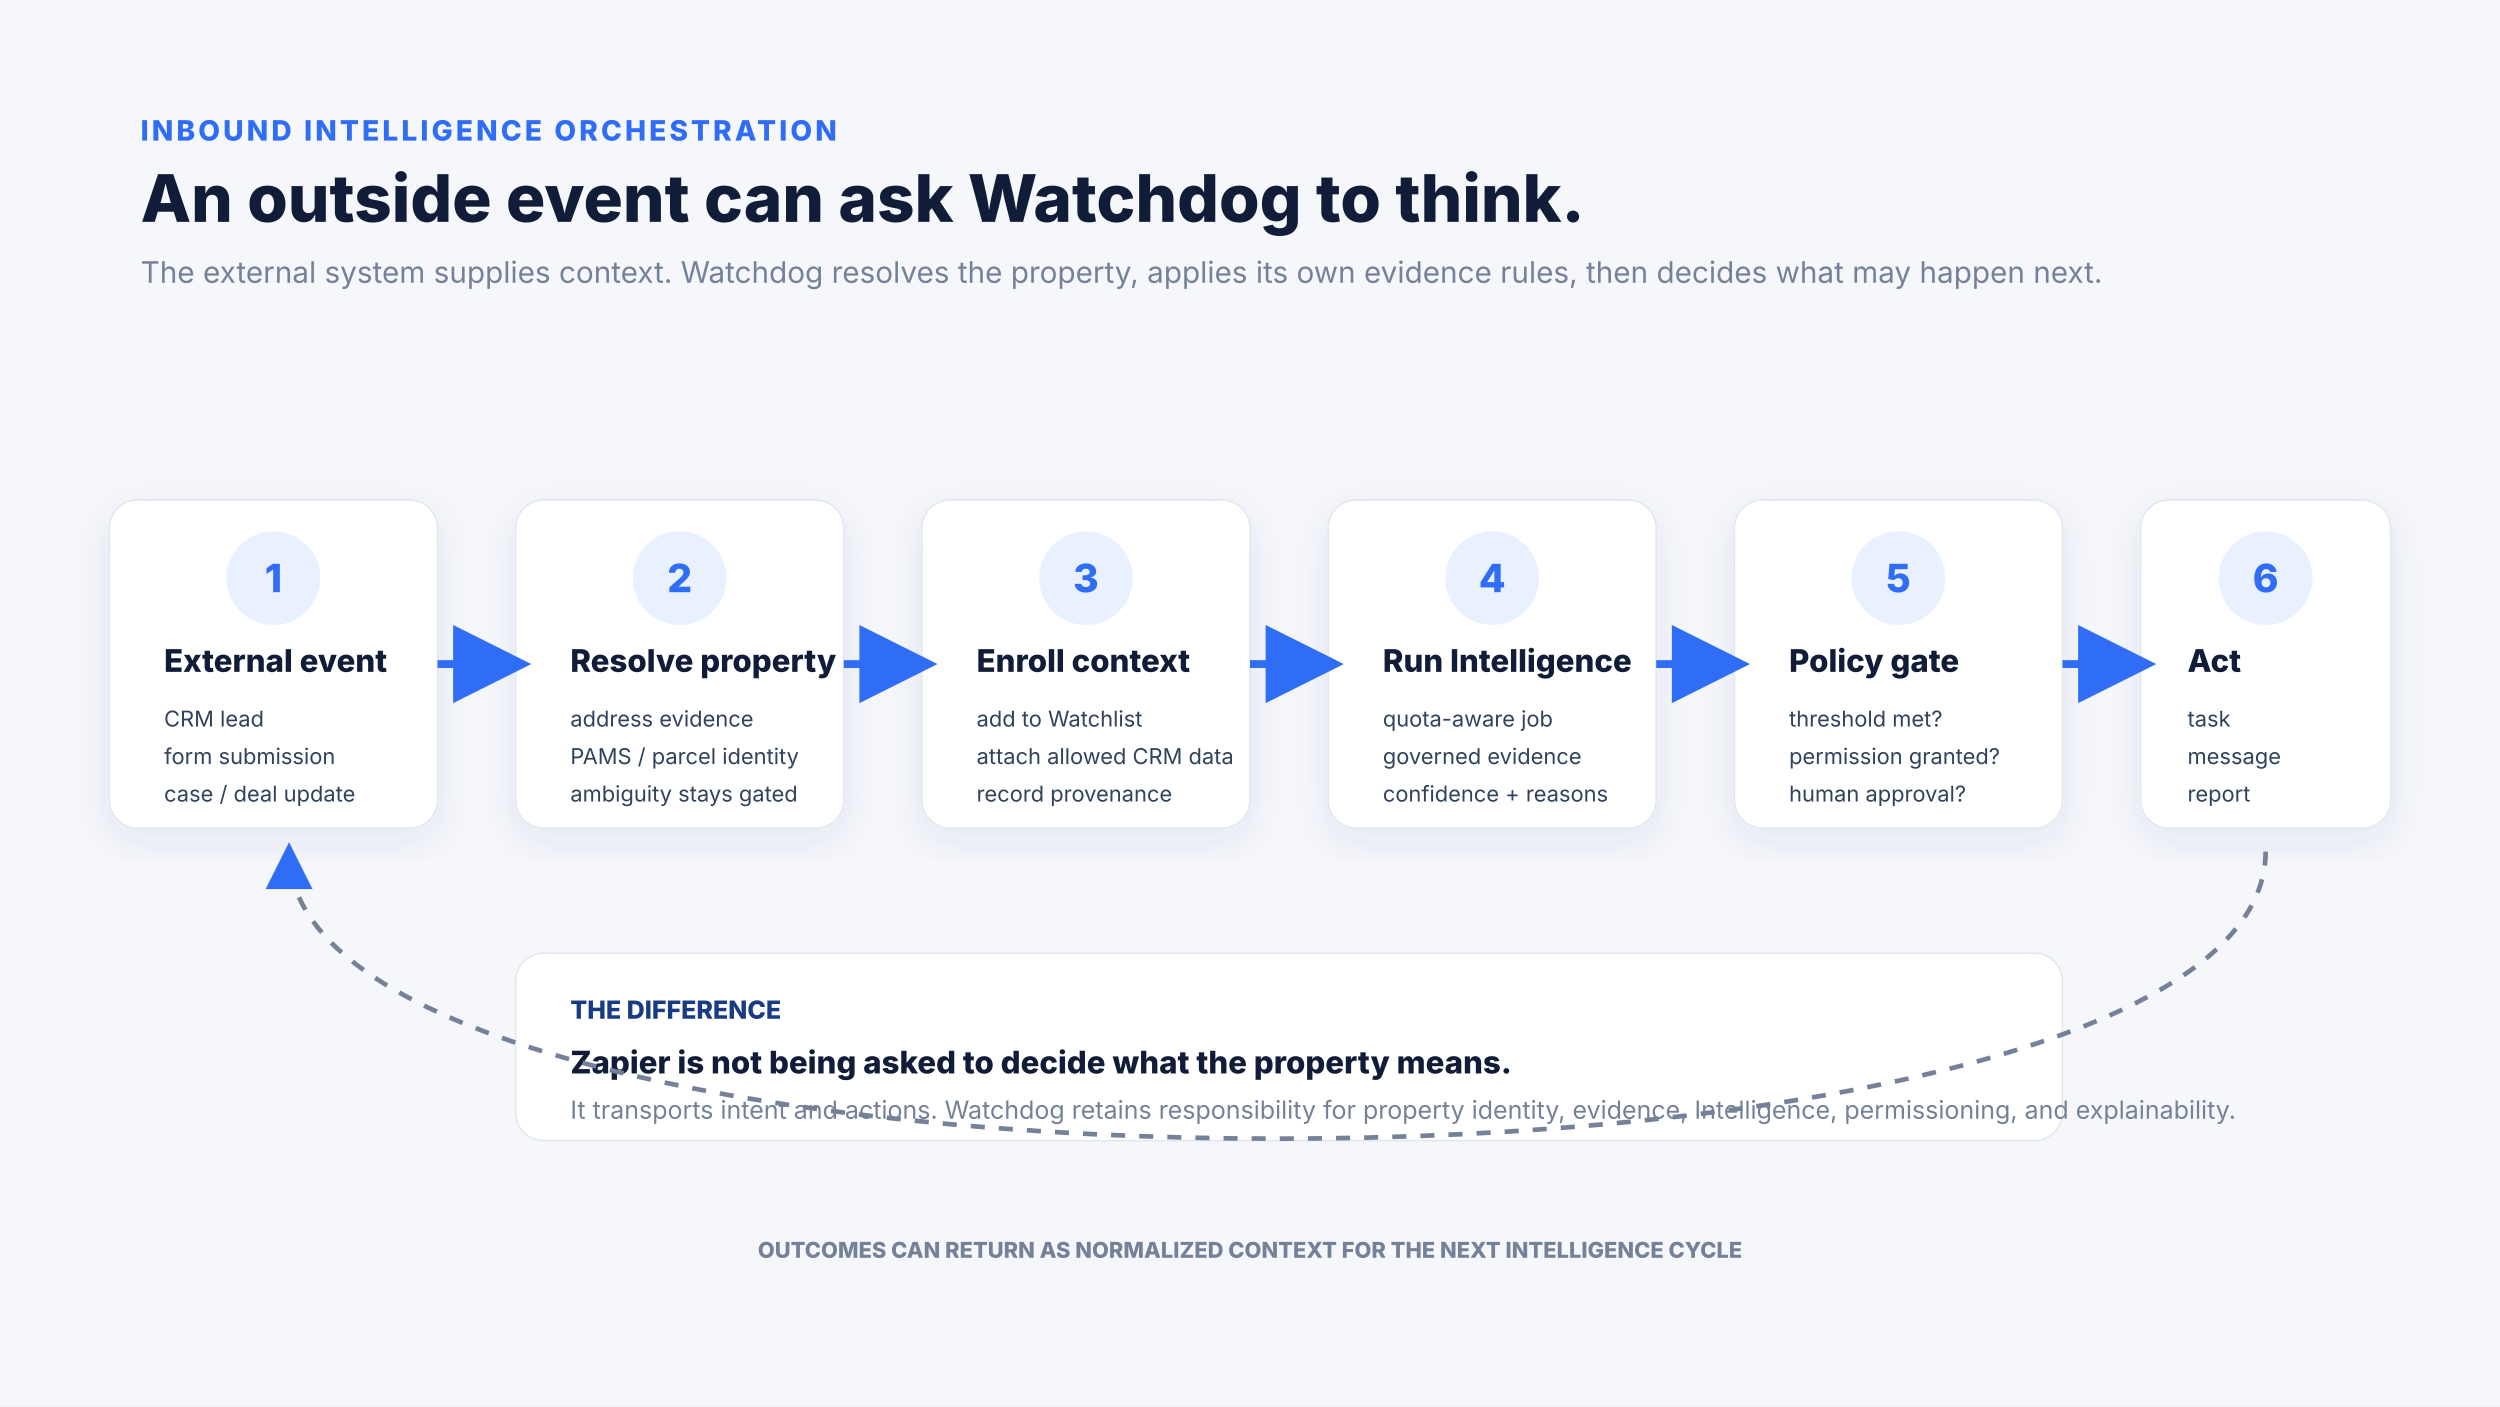
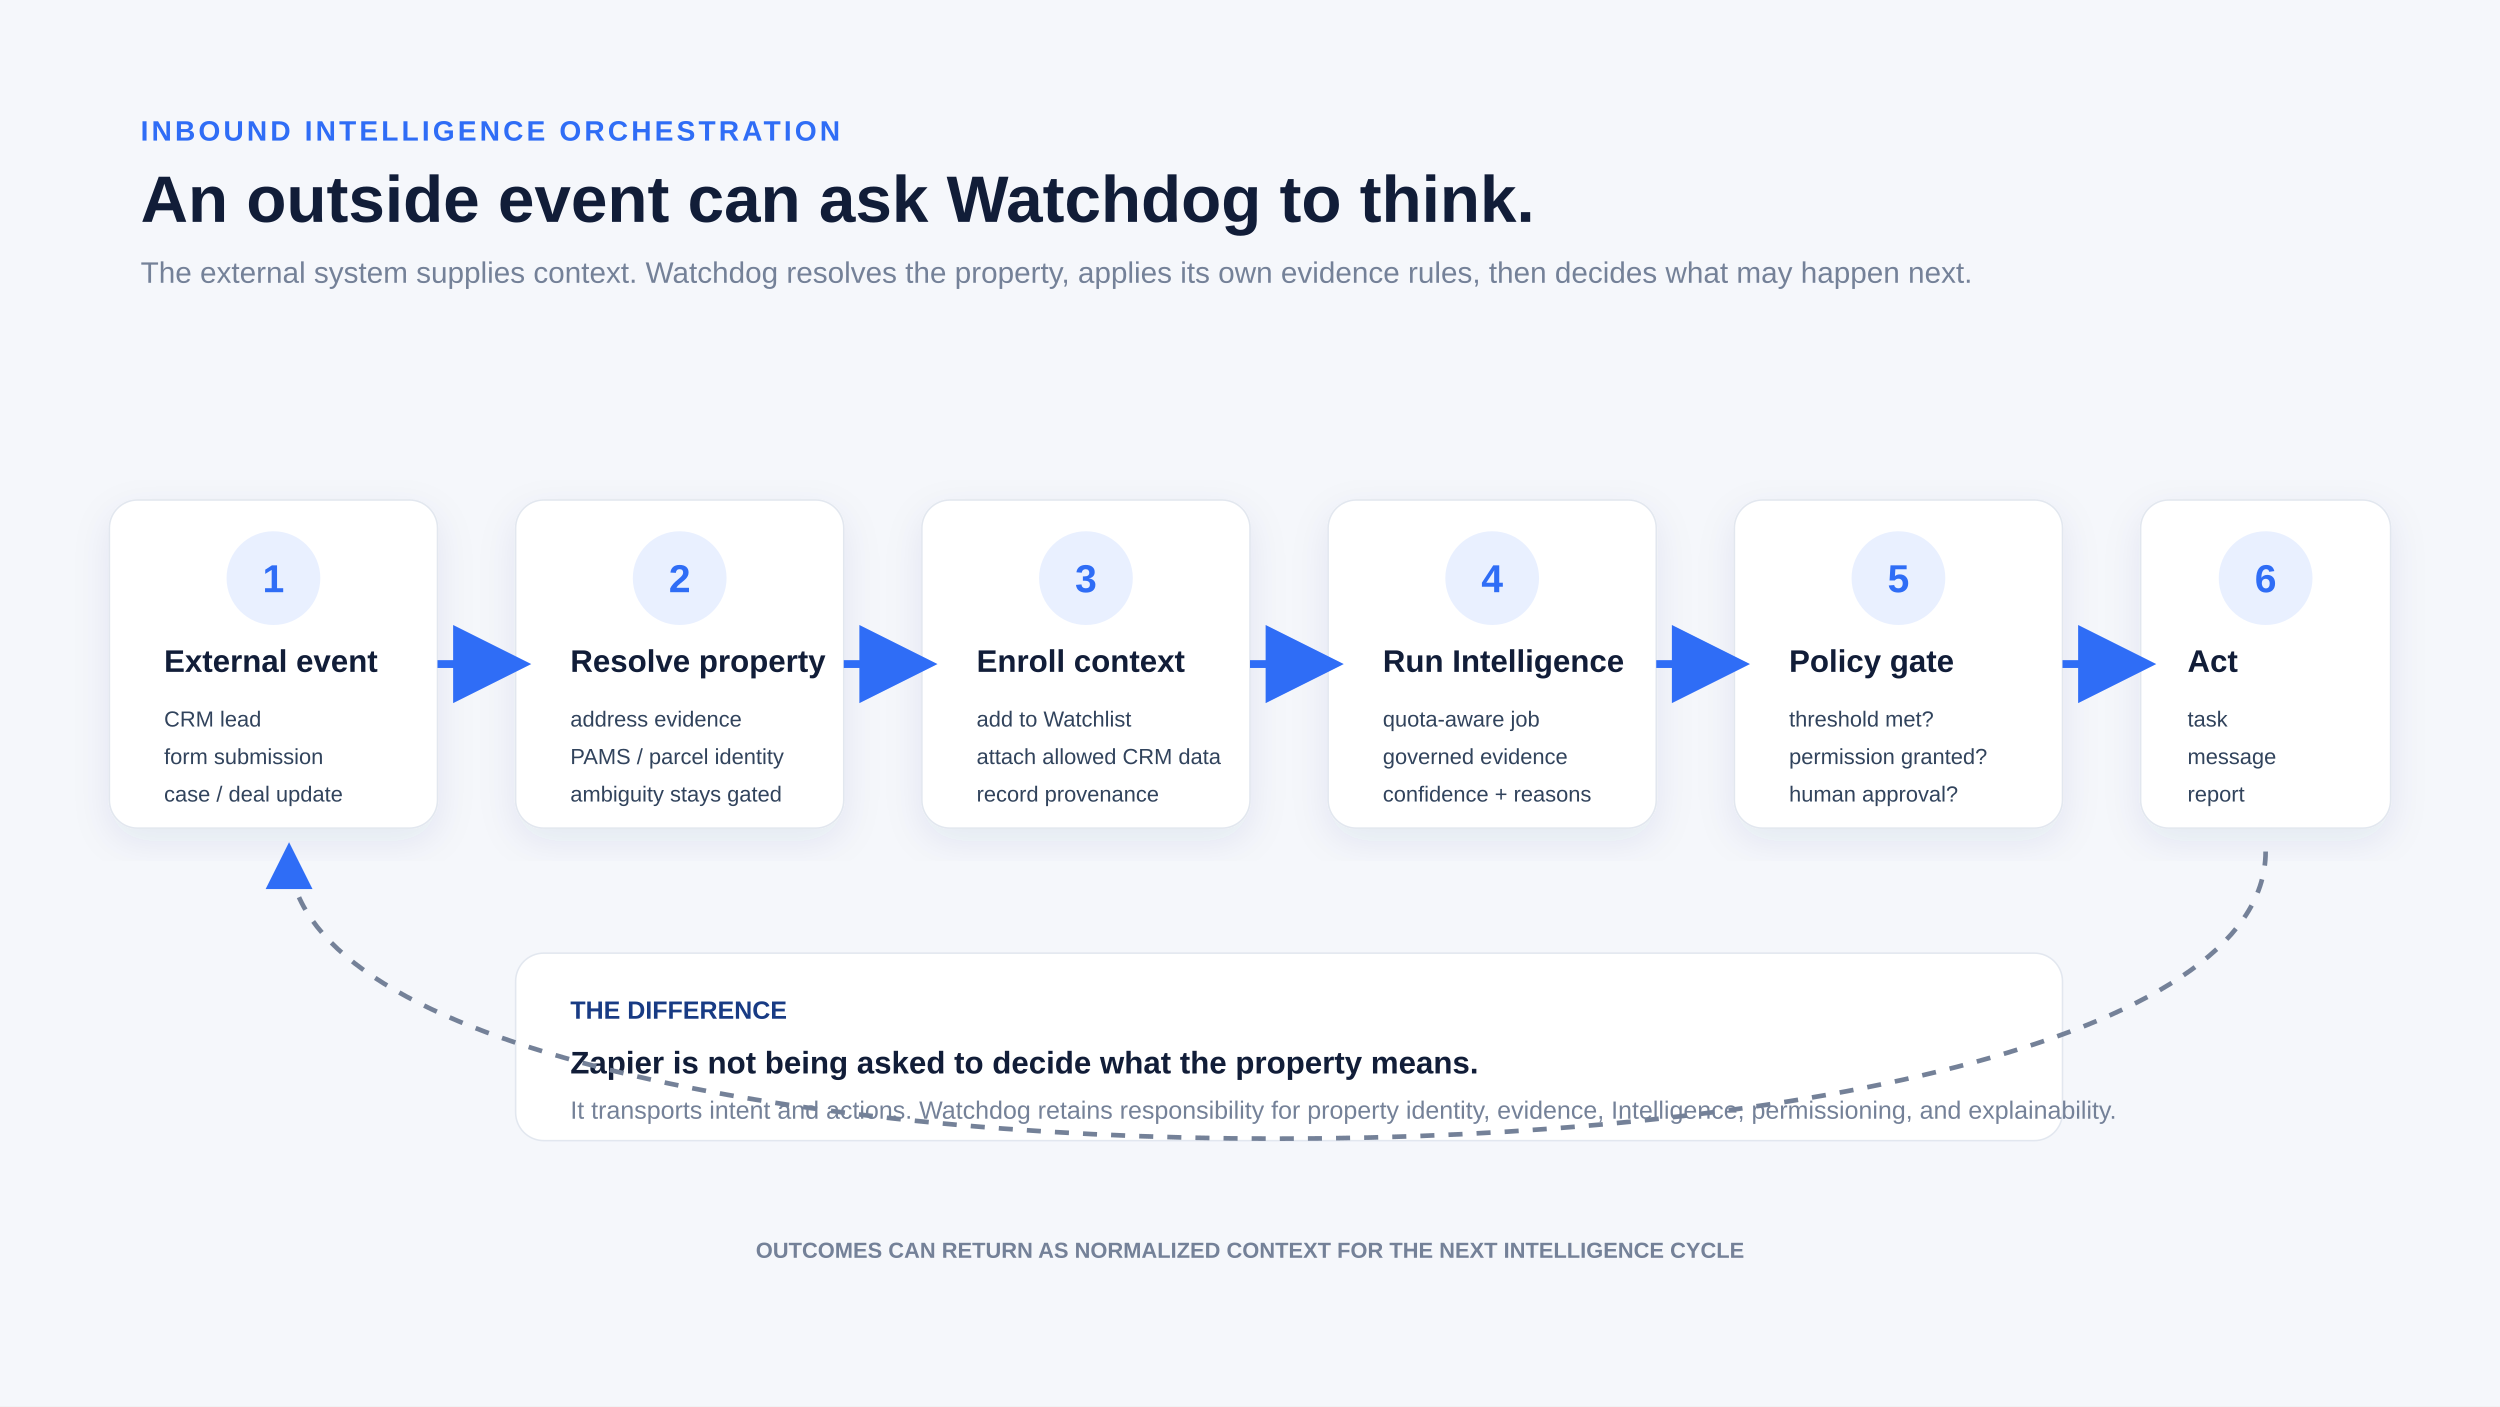
<svg xmlns="http://www.w3.org/2000/svg" width="1600" height="900" viewBox="0 0 1600 900" role="img" aria-labelledby="title desc">
  <defs>
    <marker id="a" markerWidth="10" markerHeight="10" refX="8" refY="5" orient="auto">
      <path d="M0 0L10 5L0 10Z" fill="#2f6df6" />
    </marker>
    <filter id="s">
      <feDropShadow dx="0" dy="8" stdDeviation="12" flood-color="#183b84" flood-opacity=".08" />
    </filter>
  </defs>
  <rect width="1600" height="900" fill="#f5f7fb" />
-   <text x="90" y="90" font-family="Inter,Arial,sans-serif" font-size="18" font-weight="800" letter-spacing="2" fill="#2f6df6">INBOUND INTELLIGENCE ORCHESTRATION</text>
-   <text x="90" y="142" font-family="Inter,Arial,sans-serif" font-size="42" font-weight="800" fill="#111d38">An outside event can ask Watchdog to think.</text>
-   <text x="90" y="181" font-family="Inter,Arial,sans-serif" font-size="19" fill="#748198">The external system supplies context. Watchdog resolves the property, applies its own evidence rules, then decides what may happen next.</text>
-   <g filter="url(#s)" font-family="Inter,Arial,sans-serif">
+   <text x="90" y="90" font-family="Libre Franklin,Arial,sans-serif" font-size="18" font-weight="800" letter-spacing="2" fill="#2f6df6">INBOUND INTELLIGENCE ORCHESTRATION</text>
+   <text x="90" y="142" font-family="Libre Franklin,Arial,sans-serif" font-size="42" font-weight="800" fill="#111d38">An outside event can ask Watchdog to think.</text>
+   <text x="90" y="181" font-family="Libre Franklin,Arial,sans-serif" font-size="19" fill="#748198">The external system supplies context. Watchdog resolves the property, applies its own evidence rules, then decides what may happen next.</text>
+   <g filter="url(#s)" font-family="Libre Franklin,Arial,sans-serif">
    <rect x="70" y="320" width="210" height="210" rx="18" fill="#fff" stroke="#e2e7ef" />
    <rect x="330" y="320" width="210" height="210" rx="18" fill="#fff" stroke="#e2e7ef" />
    <rect x="590" y="320" width="210" height="210" rx="18" fill="#fff" stroke="#e2e7ef" />
    <rect x="850" y="320" width="210" height="210" rx="18" fill="#fff" stroke="#e2e7ef" />
    <rect x="1110" y="320" width="210" height="210" rx="18" fill="#fff" stroke="#e2e7ef" />
    <rect x="1370" y="320" width="160" height="210" rx="18" fill="#fff" stroke="#e2e7ef" />
  </g>
  <circle cx="175" cy="370" r="30" fill="#e9f0ff" />
-   <text x="175" y="379" text-anchor="middle" font-family="Inter,Arial,sans-serif" font-size="25" font-weight="800" fill="#2f6df6">1</text>
-   <text x="105" y="430" font-family="Inter,Arial,sans-serif" font-size="20" font-weight="800" fill="#111d38">External event</text>
-   <text x="105" y="465" font-family="Inter,Arial,sans-serif" font-size="14" fill="#31435c">CRM lead</text>
-   <text x="105" y="489" font-family="Inter,Arial,sans-serif" font-size="14" fill="#31435c">form submission</text>
-   <text x="105" y="513" font-family="Inter,Arial,sans-serif" font-size="14" fill="#31435c">case / deal update</text>
+   <text x="175" y="379" text-anchor="middle" font-family="Libre Franklin,Arial,sans-serif" font-size="25" font-weight="800" fill="#2f6df6">1</text>
+   <text x="105" y="430" font-family="Libre Franklin,Arial,sans-serif" font-size="20" font-weight="800" fill="#111d38">External event</text>
+   <text x="105" y="465" font-family="Libre Franklin,Arial,sans-serif" font-size="14" fill="#31435c">CRM lead</text>
+   <text x="105" y="489" font-family="Libre Franklin,Arial,sans-serif" font-size="14" fill="#31435c">form submission</text>
+   <text x="105" y="513" font-family="Libre Franklin,Arial,sans-serif" font-size="14" fill="#31435c">case / deal update</text>
  <circle cx="435" cy="370" r="30" fill="#e9f0ff" />
-   <text x="435" y="379" text-anchor="middle" font-family="Inter,Arial,sans-serif" font-size="25" font-weight="800" fill="#2f6df6">2</text>
-   <text x="365" y="430" font-family="Inter,Arial,sans-serif" font-size="20" font-weight="800" fill="#111d38">Resolve property</text>
-   <text x="365" y="465" font-family="Inter,Arial,sans-serif" font-size="14" fill="#31435c">address evidence</text>
-   <text x="365" y="489" font-family="Inter,Arial,sans-serif" font-size="14" fill="#31435c">PAMS / parcel identity</text>
-   <text x="365" y="513" font-family="Inter,Arial,sans-serif" font-size="14" fill="#31435c">ambiguity stays gated</text>
+   <text x="435" y="379" text-anchor="middle" font-family="Libre Franklin,Arial,sans-serif" font-size="25" font-weight="800" fill="#2f6df6">2</text>
+   <text x="365" y="430" font-family="Libre Franklin,Arial,sans-serif" font-size="20" font-weight="800" fill="#111d38">Resolve property</text>
+   <text x="365" y="465" font-family="Libre Franklin,Arial,sans-serif" font-size="14" fill="#31435c">address evidence</text>
+   <text x="365" y="489" font-family="Libre Franklin,Arial,sans-serif" font-size="14" fill="#31435c">PAMS / parcel identity</text>
+   <text x="365" y="513" font-family="Libre Franklin,Arial,sans-serif" font-size="14" fill="#31435c">ambiguity stays gated</text>
  <circle cx="695" cy="370" r="30" fill="#e9f0ff" />
-   <text x="695" y="379" text-anchor="middle" font-family="Inter,Arial,sans-serif" font-size="25" font-weight="800" fill="#2f6df6">3</text>
-   <text x="625" y="430" font-family="Inter,Arial,sans-serif" font-size="20" font-weight="800" fill="#111d38">Enroll context</text>
-   <text x="625" y="465" font-family="Inter,Arial,sans-serif" font-size="14" fill="#31435c">add to Watchlist</text>
-   <text x="625" y="489" font-family="Inter,Arial,sans-serif" font-size="14" fill="#31435c">attach allowed CRM data</text>
-   <text x="625" y="513" font-family="Inter,Arial,sans-serif" font-size="14" fill="#31435c">record provenance</text>
+   <text x="695" y="379" text-anchor="middle" font-family="Libre Franklin,Arial,sans-serif" font-size="25" font-weight="800" fill="#2f6df6">3</text>
+   <text x="625" y="430" font-family="Libre Franklin,Arial,sans-serif" font-size="20" font-weight="800" fill="#111d38">Enroll context</text>
+   <text x="625" y="465" font-family="Libre Franklin,Arial,sans-serif" font-size="14" fill="#31435c">add to Watchlist</text>
+   <text x="625" y="489" font-family="Libre Franklin,Arial,sans-serif" font-size="14" fill="#31435c">attach allowed CRM data</text>
+   <text x="625" y="513" font-family="Libre Franklin,Arial,sans-serif" font-size="14" fill="#31435c">record provenance</text>
  <circle cx="955" cy="370" r="30" fill="#e9f0ff" />
-   <text x="955" y="379" text-anchor="middle" font-family="Inter,Arial,sans-serif" font-size="25" font-weight="800" fill="#2f6df6">4</text>
-   <text x="885" y="430" font-family="Inter,Arial,sans-serif" font-size="20" font-weight="800" fill="#111d38">Run Intelligence</text>
-   <text x="885" y="465" font-family="Inter,Arial,sans-serif" font-size="14" fill="#31435c">quota-aware job</text>
-   <text x="885" y="489" font-family="Inter,Arial,sans-serif" font-size="14" fill="#31435c">governed evidence</text>
-   <text x="885" y="513" font-family="Inter,Arial,sans-serif" font-size="14" fill="#31435c">confidence + reasons</text>
+   <text x="955" y="379" text-anchor="middle" font-family="Libre Franklin,Arial,sans-serif" font-size="25" font-weight="800" fill="#2f6df6">4</text>
+   <text x="885" y="430" font-family="Libre Franklin,Arial,sans-serif" font-size="20" font-weight="800" fill="#111d38">Run Intelligence</text>
+   <text x="885" y="465" font-family="Libre Franklin,Arial,sans-serif" font-size="14" fill="#31435c">quota-aware job</text>
+   <text x="885" y="489" font-family="Libre Franklin,Arial,sans-serif" font-size="14" fill="#31435c">governed evidence</text>
+   <text x="885" y="513" font-family="Libre Franklin,Arial,sans-serif" font-size="14" fill="#31435c">confidence + reasons</text>
  <circle cx="1215" cy="370" r="30" fill="#e9f0ff" />
-   <text x="1215" y="379" text-anchor="middle" font-family="Inter,Arial,sans-serif" font-size="25" font-weight="800" fill="#2f6df6">5</text>
-   <text x="1145" y="430" font-family="Inter,Arial,sans-serif" font-size="20" font-weight="800" fill="#111d38">Policy gate</text>
-   <text x="1145" y="465" font-family="Inter,Arial,sans-serif" font-size="14" fill="#31435c">threshold met?</text>
-   <text x="1145" y="489" font-family="Inter,Arial,sans-serif" font-size="14" fill="#31435c">permission granted?</text>
-   <text x="1145" y="513" font-family="Inter,Arial,sans-serif" font-size="14" fill="#31435c">human approval?</text>
+   <text x="1215" y="379" text-anchor="middle" font-family="Libre Franklin,Arial,sans-serif" font-size="25" font-weight="800" fill="#2f6df6">5</text>
+   <text x="1145" y="430" font-family="Libre Franklin,Arial,sans-serif" font-size="20" font-weight="800" fill="#111d38">Policy gate</text>
+   <text x="1145" y="465" font-family="Libre Franklin,Arial,sans-serif" font-size="14" fill="#31435c">threshold met?</text>
+   <text x="1145" y="489" font-family="Libre Franklin,Arial,sans-serif" font-size="14" fill="#31435c">permission granted?</text>
+   <text x="1145" y="513" font-family="Libre Franklin,Arial,sans-serif" font-size="14" fill="#31435c">human approval?</text>
  <circle cx="1450" cy="370" r="30" fill="#e9f0ff" />
-   <text x="1450" y="379" text-anchor="middle" font-family="Inter,Arial,sans-serif" font-size="25" font-weight="800" fill="#2f6df6">6</text>
-   <text x="1400" y="430" font-family="Inter,Arial,sans-serif" font-size="20" font-weight="800" fill="#111d38">Act</text>
-   <text x="1400" y="465" font-family="Inter,Arial,sans-serif" font-size="14" fill="#31435c">task</text>
-   <text x="1400" y="489" font-family="Inter,Arial,sans-serif" font-size="14" fill="#31435c">message</text>
-   <text x="1400" y="513" font-family="Inter,Arial,sans-serif" font-size="14" fill="#31435c">report</text>
+   <text x="1450" y="379" text-anchor="middle" font-family="Libre Franklin,Arial,sans-serif" font-size="25" font-weight="800" fill="#2f6df6">6</text>
+   <text x="1400" y="430" font-family="Libre Franklin,Arial,sans-serif" font-size="20" font-weight="800" fill="#111d38">Act</text>
+   <text x="1400" y="465" font-family="Libre Franklin,Arial,sans-serif" font-size="14" fill="#31435c">task</text>
+   <text x="1400" y="489" font-family="Libre Franklin,Arial,sans-serif" font-size="14" fill="#31435c">message</text>
+   <text x="1400" y="513" font-family="Libre Franklin,Arial,sans-serif" font-size="14" fill="#31435c">report</text>
  <path d="M280 425H330" stroke="#2f6df6" stroke-width="5" marker-end="url(#a)" />
  <path d="M540 425H590" stroke="#2f6df6" stroke-width="5" marker-end="url(#a)" />
  <path d="M800 425H850" stroke="#2f6df6" stroke-width="5" marker-end="url(#a)" />
  <path d="M1060 425H1110" stroke="#2f6df6" stroke-width="5" marker-end="url(#a)" />
  <path d="M1320 425H1370" stroke="#2f6df6" stroke-width="5" marker-end="url(#a)" />
  <rect x="330" y="610" width="990" height="120" rx="18" fill="#fff" stroke="#e2e7ef" />
-   <text x="365" y="652" font-family="Inter,Arial,sans-serif" font-size="16" font-weight="800" fill="#183b84">THE DIFFERENCE</text>
-   <text x="365" y="687" font-family="Inter,Arial,sans-serif" font-size="20" font-weight="800" fill="#111d38">Zapier is not being asked to decide what the property means.</text>
-   <text x="365" y="716" font-family="Inter,Arial,sans-serif" font-size="16" fill="#748198">It transports intent and actions. Watchdog retains responsibility for property identity, evidence, Intelligence, permissioning, and explainability.</text>
+   <text x="365" y="652" font-family="Libre Franklin,Arial,sans-serif" font-size="16" font-weight="800" fill="#183b84">THE DIFFERENCE</text>
+   <text x="365" y="687" font-family="Libre Franklin,Arial,sans-serif" font-size="20" font-weight="800" fill="#111d38">Zapier is not being asked to decide what the property means.</text>
+   <text x="365" y="716" font-family="Libre Franklin,Arial,sans-serif" font-size="16" fill="#748198">It transports intent and actions. Watchdog retains responsibility for property identity, evidence, Intelligence, permissioning, and explainability.</text>
  <path d="M1450 545C1450 790 185 790 185 545" fill="none" stroke="#748198" stroke-width="3" stroke-dasharray="9 9" marker-end="url(#a)" />
-   <text x="800" y="805" text-anchor="middle" font-family="Inter,Arial,sans-serif" font-size="14" font-weight="800" fill="#748198">OUTCOMES CAN RETURN AS NORMALIZED CONTEXT FOR THE NEXT INTELLIGENCE CYCLE</text>
+   <text x="800" y="805" text-anchor="middle" font-family="Libre Franklin,Arial,sans-serif" font-size="14" font-weight="800" fill="#748198">OUTCOMES CAN RETURN AS NORMALIZED CONTEXT FOR THE NEXT INTELLIGENCE CYCLE</text>
</svg>
